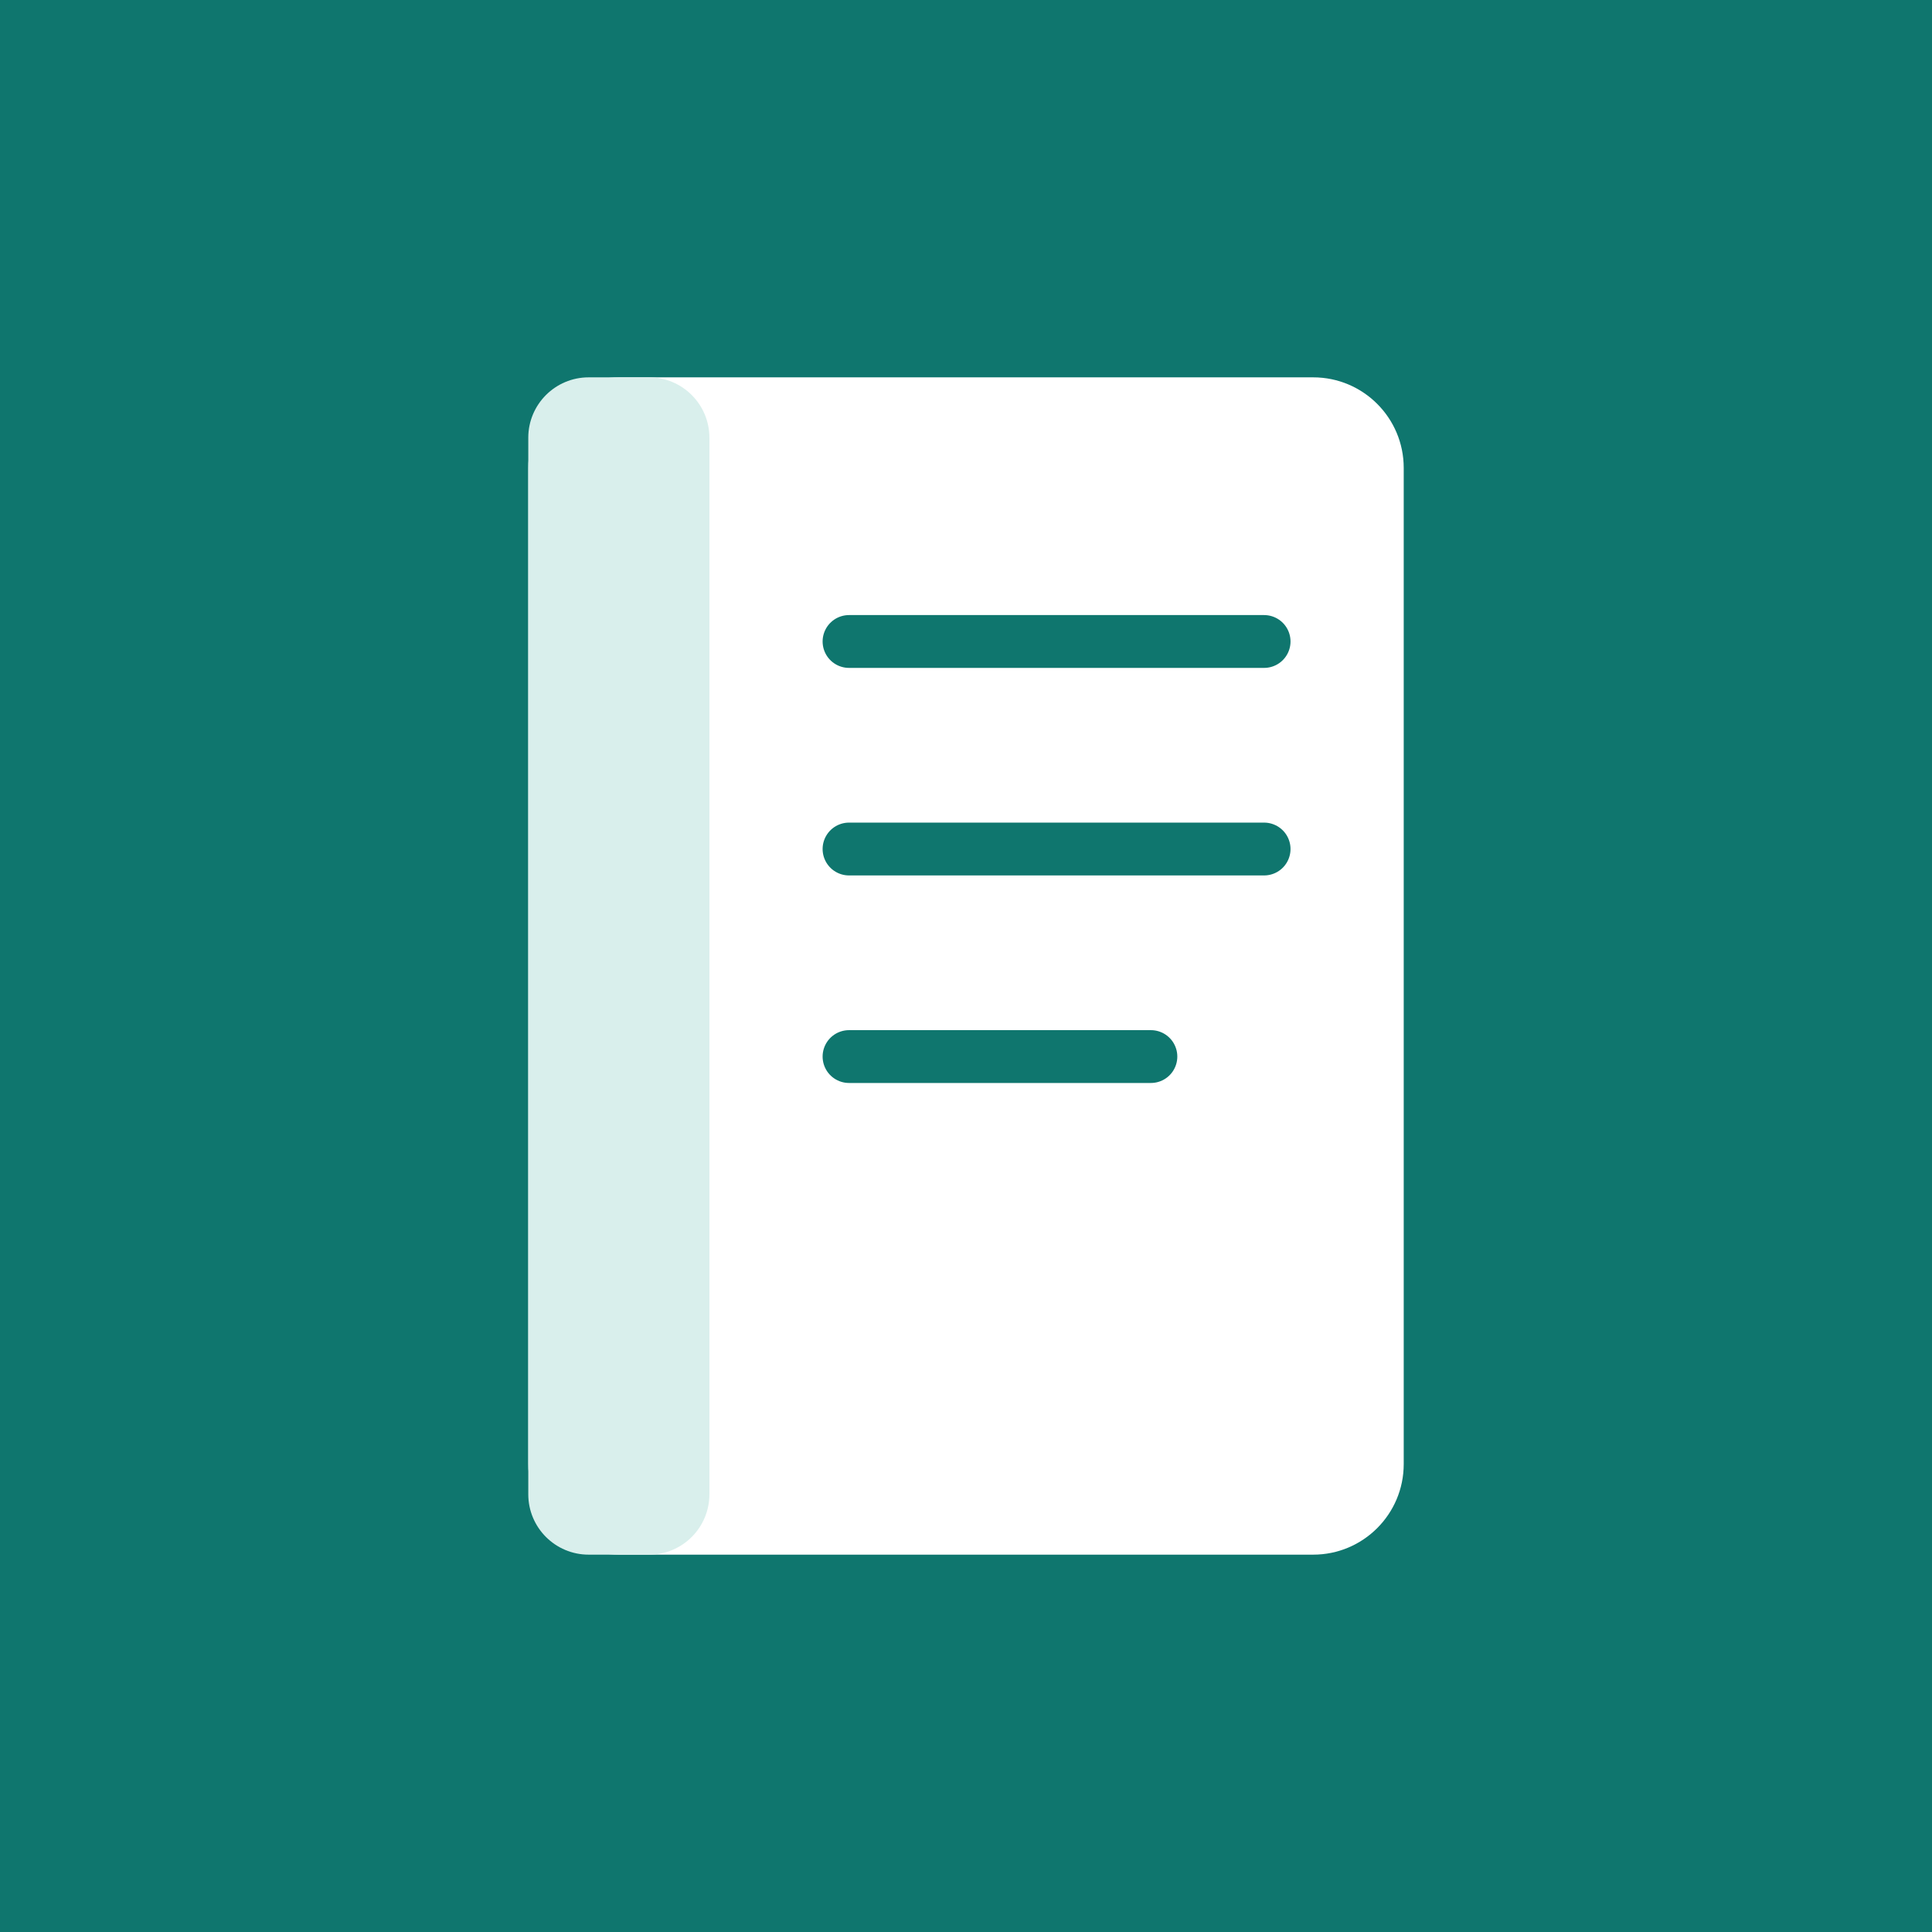
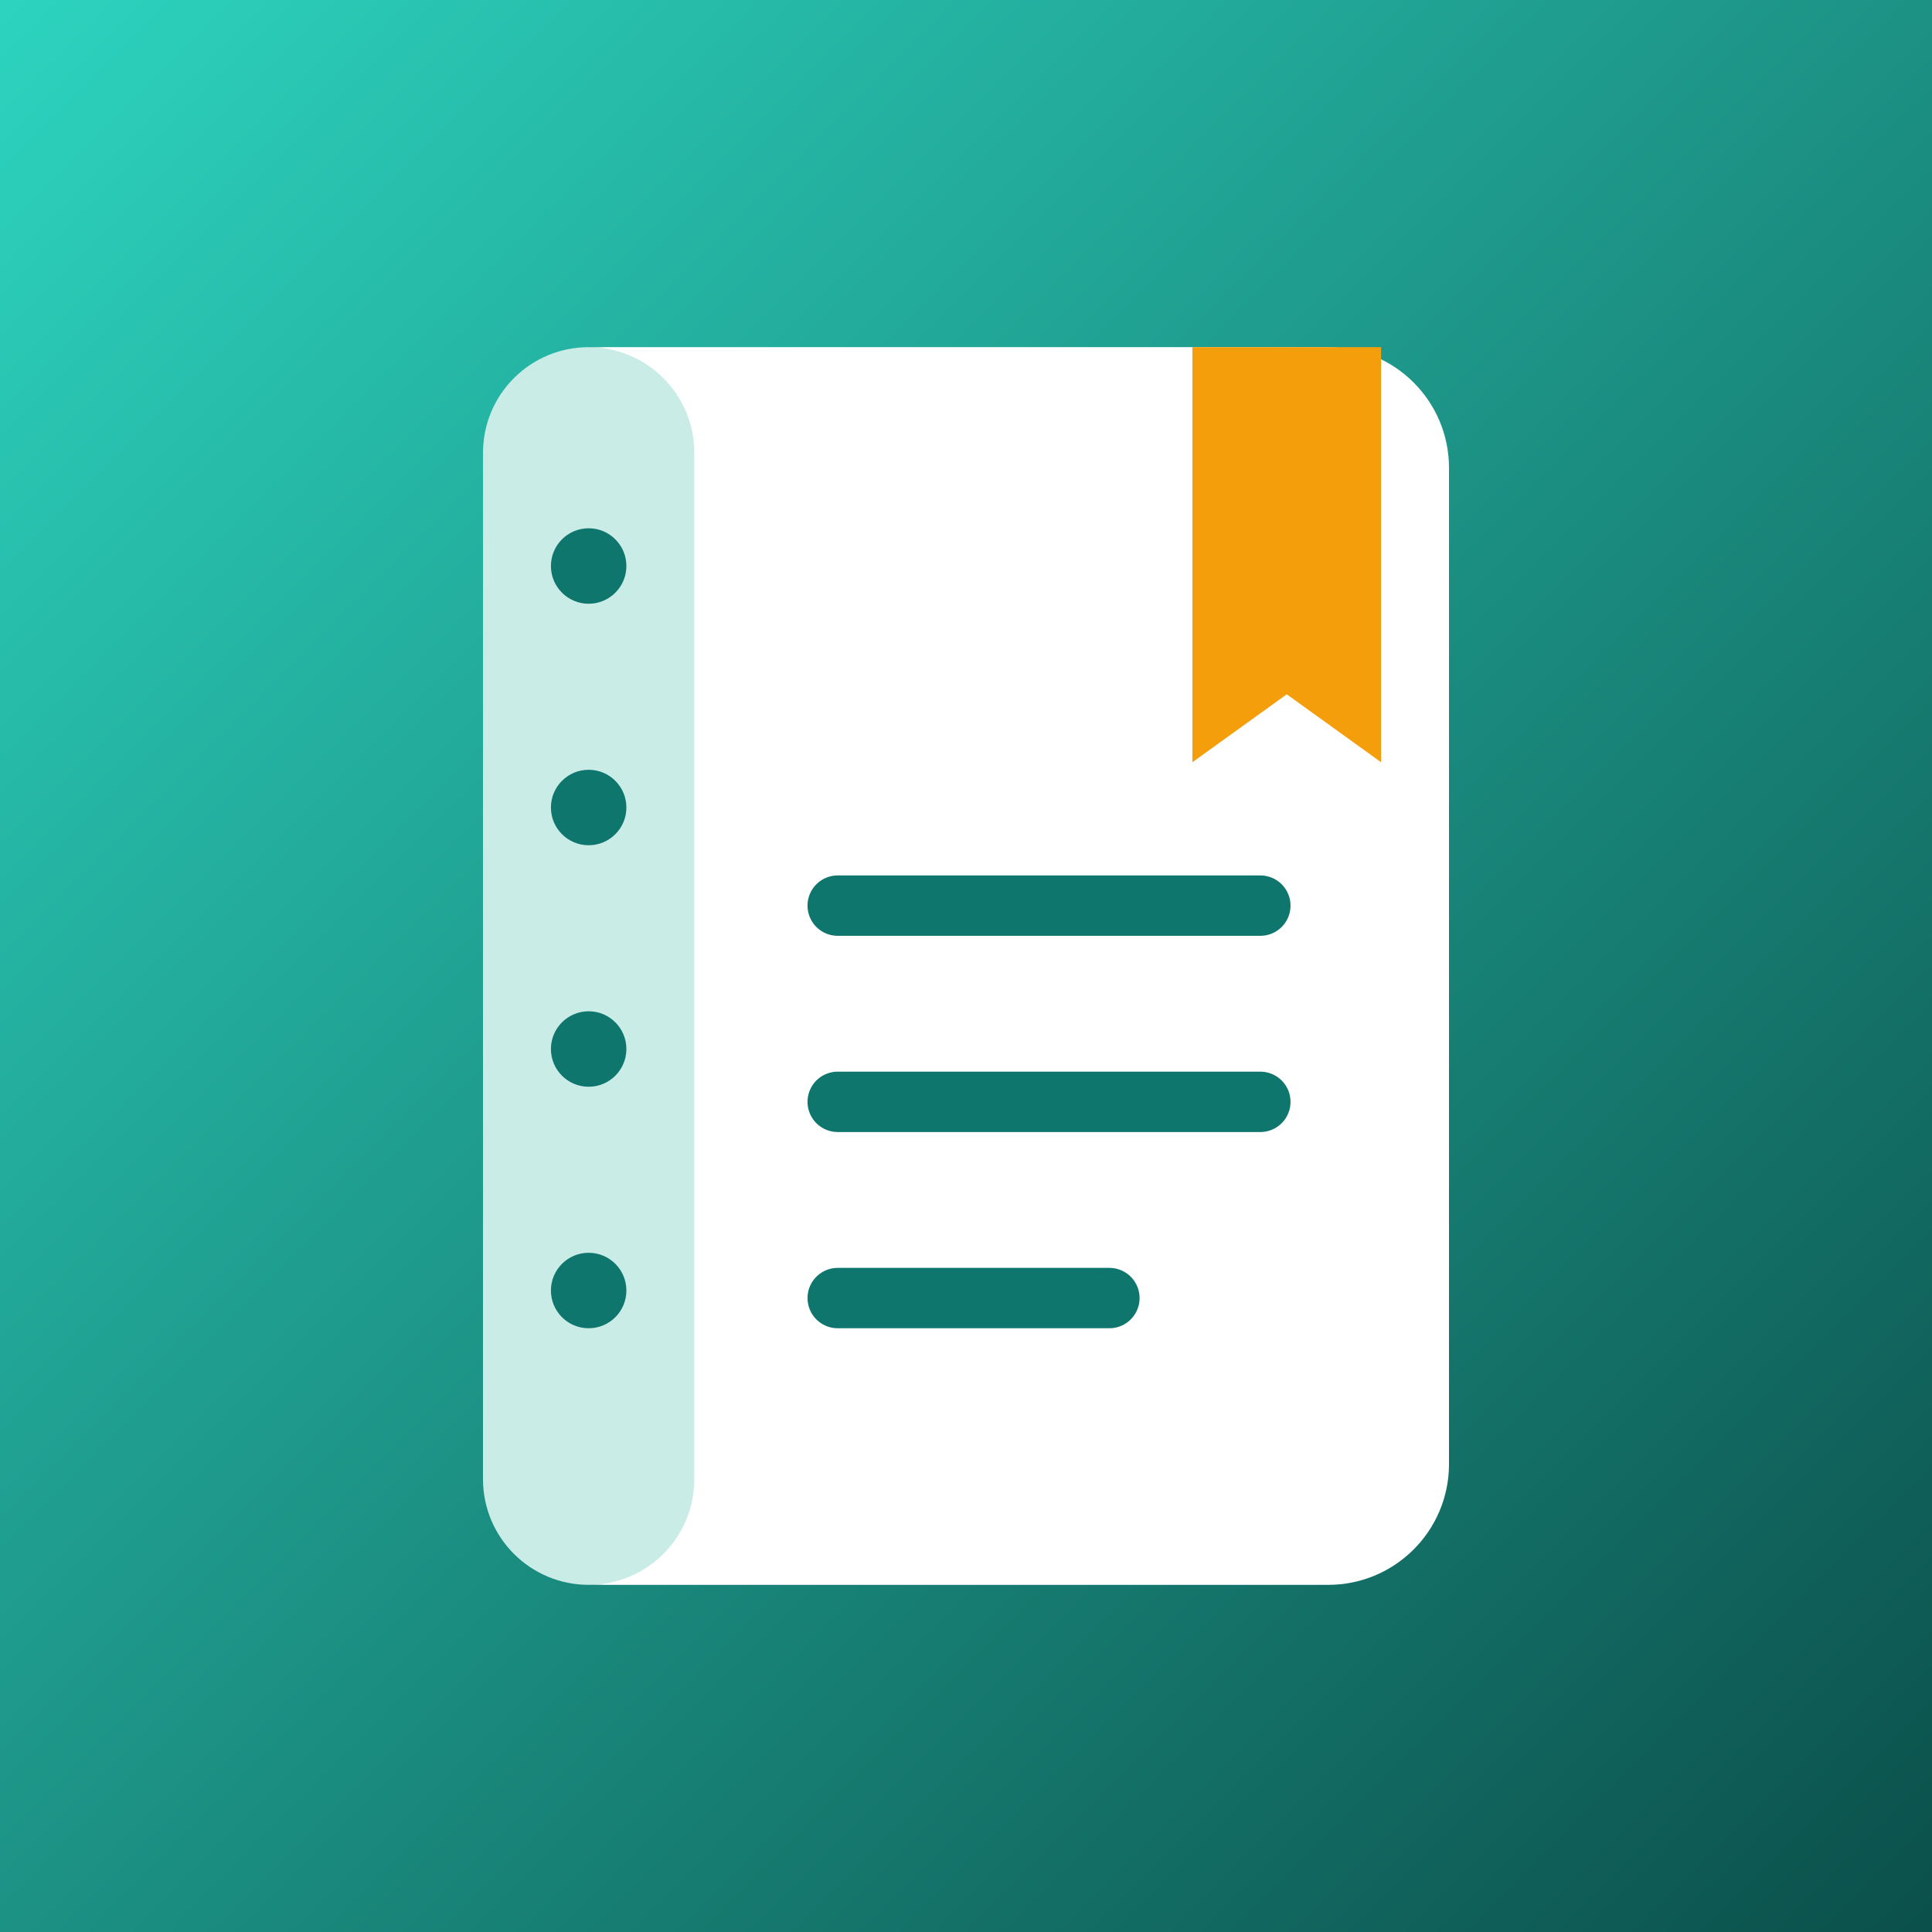
<svg xmlns="http://www.w3.org/2000/svg" viewBox="0 0 512 512">
-   <rect width="512" height="512" fill="#0f766e" />
-   <rect x="140" y="100" width="232" height="312" rx="24" fill="#fff" />
-   <rect x="140" y="100" width="48" height="312" rx="16" fill="#d9efec" />
-   <g stroke="#0f766e" stroke-width="14" stroke-linecap="round">
-     <path d="M225 170h110M225 225h110M225 280h80" />
+   <defs>
+     <linearGradient id="g" x1="0" y1="0" x2="1" y2="1">
+       <stop offset="0" stop-color="#2dd4bf" />
+       <stop offset="1" stop-color="#0b4f4a" />
+     </linearGradient>
+   </defs>
+   <rect width="512" height="512" fill="url(#g)" />
+   <rect x="128" y="92" width="256" height="328" rx="32" fill="#fff" />
+   <rect x="128" y="92" width="56" height="328" rx="28" fill="#c9ece7" />
+   <g fill="#0f766e">
+     <circle cx="156" cy="150" r="10" />
+     <circle cx="156" cy="214" r="10" />
+     <circle cx="156" cy="278" r="10" />
+     <circle cx="156" cy="342" r="10" />
  </g>
+   <g stroke="#0f766e" stroke-width="16" stroke-linecap="round">
+     <path d="M222 240h112M222 292h112M222 344h72" />
+   </g>
+   <path d="M316 92h50v110l-25-18-25 18z" fill="#f59e0b" />
</svg>
